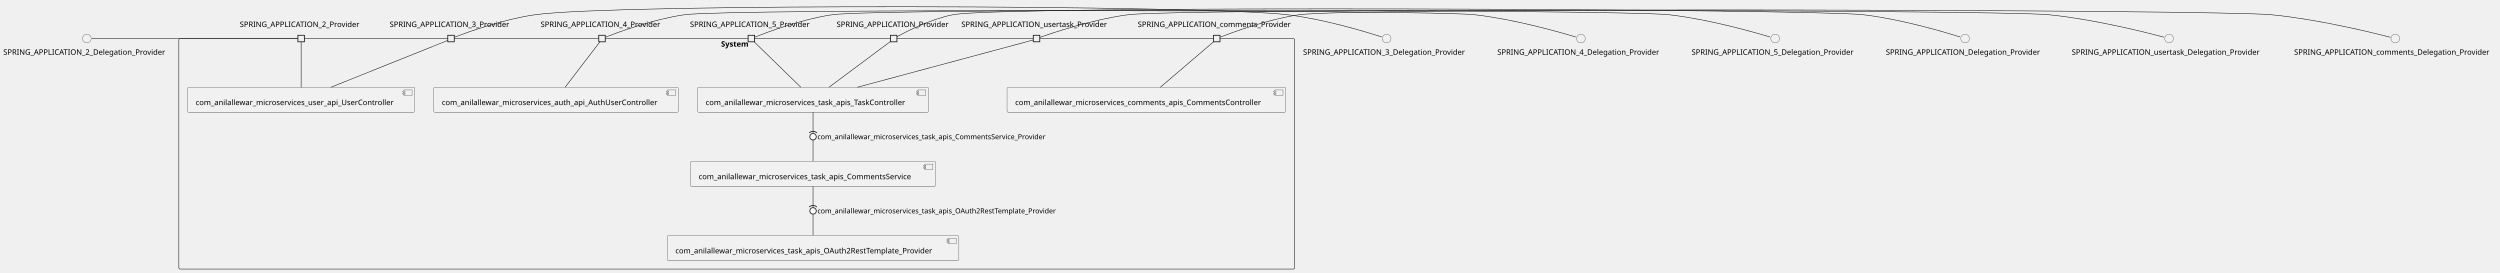
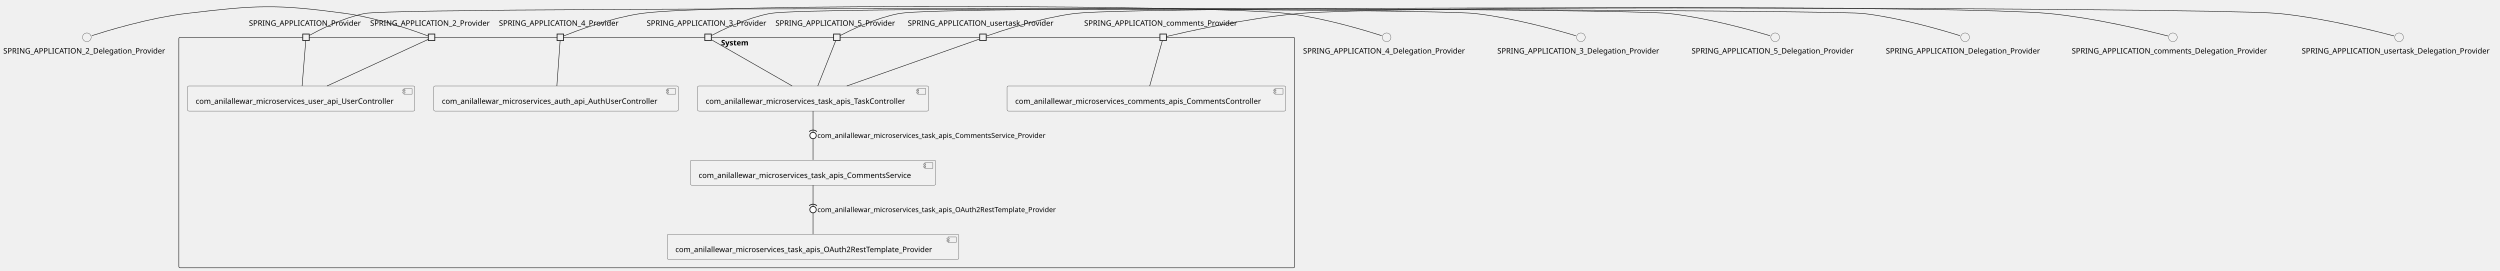
- <svg xmlns="http://www.w3.org/2000/svg" xmlns:xlink="http://www.w3.org/1999/xlink" contentStyleType="text/css" height="503px" preserveAspectRatio="none" style="width:4620px;height:503px;background:#FFFFFF;" version="1.1" viewBox="0 0 4620 503" width="4620px" zoomAndPan="magnify">
+ <svg xmlns="http://www.w3.org/2000/svg" xmlns:xlink="http://www.w3.org/1999/xlink" contentStyleType="text/css" height="500px" preserveAspectRatio="none" style="width:4620px;height:500px;background:#FFFFFF;" version="1.1" viewBox="0 0 4620 500" width="4620px" zoomAndPan="magnify">
  <defs />
  <g>
    <g id="cluster_System">
-       <rect fill="none" height="426" rx="2.5" ry="2.5" style="stroke:#181818;stroke-width:1.0;" width="2062" x="330.5" y="71.23" />
-       <text fill="#000000" font-family="sans-serif" font-size="14" font-weight="bold" lengthAdjust="spacing" textLength="58" x="1332.5" y="86.225">System</text>
+       <rect fill="none" height="426" rx="2.5" ry="2.5" style="stroke:#181818;stroke-width:1.0;" width="2062" x="330.5" y="68.92" />
+       <text fill="#000000" font-family="sans-serif" font-size="14" font-weight="bold" lengthAdjust="spacing" textLength="58" x="1332.5" y="83.915">System</text>
    </g>
    <g id="elem_com_anilallewar_microservices_auth_api_AuthUserController">
-       <a href="anilallewar-microservices-basics-spring-boot.repository#__sV5VrweEe-eK-WjZQOQfA" target="_top" title="anilallewar-microservices-basics-spring-boot.repository#__sV5VrweEe-eK-WjZQOQfA" xlink:actuate="onRequest" xlink:href="anilallewar-microservices-basics-spring-boot.repository#__sV5VrweEe-eK-WjZQOQfA" xlink:show="new" xlink:title="anilallewar-microservices-basics-spring-boot.repository#__sV5VrweEe-eK-WjZQOQfA" xlink:type="simple">
-         <rect fill="#F1F1F1" height="46.297" rx="2.5" ry="2.5" style="stroke:#181818;stroke-width:0.5;" width="452" x="801.5" y="161.23" />
-         <rect fill="#F1F1F1" height="10" style="stroke:#181818;stroke-width:0.5;" width="15" x="1233.5" y="166.23" />
-         <rect fill="#F1F1F1" height="2" style="stroke:#181818;stroke-width:0.5;" width="4" x="1231.5" y="168.23" />
-         <rect fill="#F1F1F1" height="2" style="stroke:#181818;stroke-width:0.5;" width="4" x="1231.5" y="172.23" />
-         <text fill="#000000" font-family="sans-serif" font-size="14" lengthAdjust="spacing" textLength="412" x="816.5" y="194.225">com_anilallewar_microservices_auth_api_AuthUserController</text>
+       <a href="anilallewar-microservices-basics-spring-boot.repository#_7tYXGrznEe-xudhoGVIuhQ" target="_top" title="anilallewar-microservices-basics-spring-boot.repository#_7tYXGrznEe-xudhoGVIuhQ" xlink:actuate="onRequest" xlink:href="anilallewar-microservices-basics-spring-boot.repository#_7tYXGrznEe-xudhoGVIuhQ" xlink:show="new" xlink:title="anilallewar-microservices-basics-spring-boot.repository#_7tYXGrznEe-xudhoGVIuhQ" xlink:type="simple">
+         <rect fill="#F1F1F1" height="46.297" rx="2.5" ry="2.5" style="stroke:#181818;stroke-width:0.5;" width="452" x="801.5" y="158.92" />
+         <rect fill="#F1F1F1" height="10" style="stroke:#181818;stroke-width:0.5;" width="15" x="1233.5" y="163.92" />
+         <rect fill="#F1F1F1" height="2" style="stroke:#181818;stroke-width:0.5;" width="4" x="1231.5" y="165.92" />
+         <rect fill="#F1F1F1" height="2" style="stroke:#181818;stroke-width:0.5;" width="4" x="1231.5" y="169.92" />
+         <text fill="#000000" font-family="sans-serif" font-size="14" lengthAdjust="spacing" textLength="412" x="816.5" y="191.915">com_anilallewar_microservices_auth_api_AuthUserController</text>
      </a>
    </g>
    <g id="elem_com_anilallewar_microservices_comments_apis_CommentsController">
-       <a href="anilallewar-microservices-basics-spring-boot.repository#__sV5VrweEe-eK-WjZQOQfA" target="_top" title="anilallewar-microservices-basics-spring-boot.repository#__sV5VrweEe-eK-WjZQOQfA" xlink:actuate="onRequest" xlink:href="anilallewar-microservices-basics-spring-boot.repository#__sV5VrweEe-eK-WjZQOQfA" xlink:show="new" xlink:title="anilallewar-microservices-basics-spring-boot.repository#__sV5VrweEe-eK-WjZQOQfA" xlink:type="simple">
-         <rect fill="#F1F1F1" height="46.297" rx="2.5" ry="2.5" style="stroke:#181818;stroke-width:0.5;" width="515" x="1861" y="161.23" />
-         <rect fill="#F1F1F1" height="10" style="stroke:#181818;stroke-width:0.5;" width="15" x="2356" y="166.23" />
-         <rect fill="#F1F1F1" height="2" style="stroke:#181818;stroke-width:0.5;" width="4" x="2354" y="168.23" />
-         <rect fill="#F1F1F1" height="2" style="stroke:#181818;stroke-width:0.5;" width="4" x="2354" y="172.23" />
-         <text fill="#000000" font-family="sans-serif" font-size="14" lengthAdjust="spacing" textLength="475" x="1876" y="194.225">com_anilallewar_microservices_comments_apis_CommentsController</text>
+       <a href="anilallewar-microservices-basics-spring-boot.repository#_7tYXGrznEe-xudhoGVIuhQ" target="_top" title="anilallewar-microservices-basics-spring-boot.repository#_7tYXGrznEe-xudhoGVIuhQ" xlink:actuate="onRequest" xlink:href="anilallewar-microservices-basics-spring-boot.repository#_7tYXGrznEe-xudhoGVIuhQ" xlink:show="new" xlink:title="anilallewar-microservices-basics-spring-boot.repository#_7tYXGrznEe-xudhoGVIuhQ" xlink:type="simple">
+         <rect fill="#F1F1F1" height="46.297" rx="2.5" ry="2.5" style="stroke:#181818;stroke-width:0.5;" width="515" x="1861" y="158.92" />
+         <rect fill="#F1F1F1" height="10" style="stroke:#181818;stroke-width:0.5;" width="15" x="2356" y="163.92" />
+         <rect fill="#F1F1F1" height="2" style="stroke:#181818;stroke-width:0.5;" width="4" x="2354" y="165.92" />
+         <rect fill="#F1F1F1" height="2" style="stroke:#181818;stroke-width:0.5;" width="4" x="2354" y="169.92" />
+         <text fill="#000000" font-family="sans-serif" font-size="14" lengthAdjust="spacing" textLength="475" x="1876" y="191.915">com_anilallewar_microservices_comments_apis_CommentsController</text>
      </a>
    </g>
    <g id="elem_com_anilallewar_microservices_task_apis_CommentsService">
-       <a href="anilallewar-microservices-basics-spring-boot.repository#__sV5VrweEe-eK-WjZQOQfA" target="_top" title="anilallewar-microservices-basics-spring-boot.repository#__sV5VrweEe-eK-WjZQOQfA" xlink:actuate="onRequest" xlink:href="anilallewar-microservices-basics-spring-boot.repository#__sV5VrweEe-eK-WjZQOQfA" xlink:show="new" xlink:title="anilallewar-microservices-basics-spring-boot.repository#__sV5VrweEe-eK-WjZQOQfA" xlink:type="simple">
-         <rect fill="#F1F1F1" height="46.297" rx="2.5" ry="2.5" style="stroke:#181818;stroke-width:0.5;" width="453" x="1276" y="298.23" />
-         <rect fill="#F1F1F1" height="10" style="stroke:#181818;stroke-width:0.5;" width="15" x="1709" y="303.23" />
-         <rect fill="#F1F1F1" height="2" style="stroke:#181818;stroke-width:0.5;" width="4" x="1707" y="305.23" />
-         <rect fill="#F1F1F1" height="2" style="stroke:#181818;stroke-width:0.5;" width="4" x="1707" y="309.23" />
-         <text fill="#000000" font-family="sans-serif" font-size="14" lengthAdjust="spacing" textLength="413" x="1291" y="331.225">com_anilallewar_microservices_task_apis_CommentsService</text>
+       <a href="anilallewar-microservices-basics-spring-boot.repository#_7tYXGrznEe-xudhoGVIuhQ" target="_top" title="anilallewar-microservices-basics-spring-boot.repository#_7tYXGrznEe-xudhoGVIuhQ" xlink:actuate="onRequest" xlink:href="anilallewar-microservices-basics-spring-boot.repository#_7tYXGrznEe-xudhoGVIuhQ" xlink:show="new" xlink:title="anilallewar-microservices-basics-spring-boot.repository#_7tYXGrznEe-xudhoGVIuhQ" xlink:type="simple">
+         <rect fill="#F1F1F1" height="46.297" rx="2.5" ry="2.5" style="stroke:#181818;stroke-width:0.5;" width="453" x="1276" y="295.92" />
+         <rect fill="#F1F1F1" height="10" style="stroke:#181818;stroke-width:0.5;" width="15" x="1709" y="300.92" />
+         <rect fill="#F1F1F1" height="2" style="stroke:#181818;stroke-width:0.5;" width="4" x="1707" y="302.92" />
+         <rect fill="#F1F1F1" height="2" style="stroke:#181818;stroke-width:0.5;" width="4" x="1707" y="306.92" />
+         <text fill="#000000" font-family="sans-serif" font-size="14" lengthAdjust="spacing" textLength="413" x="1291" y="328.915">com_anilallewar_microservices_task_apis_CommentsService</text>
      </a>
    </g>
    <g id="elem_com_anilallewar_microservices_task_apis_OAuth2RestTemplate_Provider">
-       <a href="anilallewar-microservices-basics-spring-boot.repository#__sV5VrweEe-eK-WjZQOQfA" target="_top" title="anilallewar-microservices-basics-spring-boot.repository#__sV5VrweEe-eK-WjZQOQfA" xlink:actuate="onRequest" xlink:href="anilallewar-microservices-basics-spring-boot.repository#__sV5VrweEe-eK-WjZQOQfA" xlink:show="new" xlink:title="anilallewar-microservices-basics-spring-boot.repository#__sV5VrweEe-eK-WjZQOQfA" xlink:type="simple">
-         <rect fill="#F1F1F1" height="46.297" rx="2.5" ry="2.5" style="stroke:#181818;stroke-width:0.5;" width="539" x="1233" y="435.23" />
-         <rect fill="#F1F1F1" height="10" style="stroke:#181818;stroke-width:0.5;" width="15" x="1752" y="440.23" />
-         <rect fill="#F1F1F1" height="2" style="stroke:#181818;stroke-width:0.5;" width="4" x="1750" y="442.23" />
-         <rect fill="#F1F1F1" height="2" style="stroke:#181818;stroke-width:0.5;" width="4" x="1750" y="446.23" />
-         <text fill="#000000" font-family="sans-serif" font-size="14" lengthAdjust="spacing" textLength="499" x="1248" y="468.225">com_anilallewar_microservices_task_apis_OAuth2RestTemplate_Provider</text>
+       <a href="anilallewar-microservices-basics-spring-boot.repository#_7tYXGrznEe-xudhoGVIuhQ" target="_top" title="anilallewar-microservices-basics-spring-boot.repository#_7tYXGrznEe-xudhoGVIuhQ" xlink:actuate="onRequest" xlink:href="anilallewar-microservices-basics-spring-boot.repository#_7tYXGrznEe-xudhoGVIuhQ" xlink:show="new" xlink:title="anilallewar-microservices-basics-spring-boot.repository#_7tYXGrznEe-xudhoGVIuhQ" xlink:type="simple">
+         <rect fill="#F1F1F1" height="46.297" rx="2.5" ry="2.5" style="stroke:#181818;stroke-width:0.5;" width="539" x="1233" y="432.92" />
+         <rect fill="#F1F1F1" height="10" style="stroke:#181818;stroke-width:0.5;" width="15" x="1752" y="437.92" />
+         <rect fill="#F1F1F1" height="2" style="stroke:#181818;stroke-width:0.5;" width="4" x="1750" y="439.92" />
+         <rect fill="#F1F1F1" height="2" style="stroke:#181818;stroke-width:0.5;" width="4" x="1750" y="443.92" />
+         <text fill="#000000" font-family="sans-serif" font-size="14" lengthAdjust="spacing" textLength="499" x="1248" y="465.915">com_anilallewar_microservices_task_apis_OAuth2RestTemplate_Provider</text>
      </a>
    </g>
    <g id="elem_com_anilallewar_microservices_task_apis_TaskController">
-       <a href="anilallewar-microservices-basics-spring-boot.repository#__sV5VrweEe-eK-WjZQOQfA" target="_top" title="anilallewar-microservices-basics-spring-boot.repository#__sV5VrweEe-eK-WjZQOQfA" xlink:actuate="onRequest" xlink:href="anilallewar-microservices-basics-spring-boot.repository#__sV5VrweEe-eK-WjZQOQfA" xlink:show="new" xlink:title="anilallewar-microservices-basics-spring-boot.repository#__sV5VrweEe-eK-WjZQOQfA" xlink:type="simple">
-         <rect fill="#F1F1F1" height="46.297" rx="2.5" ry="2.5" style="stroke:#181818;stroke-width:0.5;" width="427" x="1289" y="161.23" />
-         <rect fill="#F1F1F1" height="10" style="stroke:#181818;stroke-width:0.5;" width="15" x="1696" y="166.23" />
-         <rect fill="#F1F1F1" height="2" style="stroke:#181818;stroke-width:0.5;" width="4" x="1694" y="168.23" />
-         <rect fill="#F1F1F1" height="2" style="stroke:#181818;stroke-width:0.5;" width="4" x="1694" y="172.23" />
-         <text fill="#000000" font-family="sans-serif" font-size="14" lengthAdjust="spacing" textLength="387" x="1304" y="194.225">com_anilallewar_microservices_task_apis_TaskController</text>
+       <a href="anilallewar-microservices-basics-spring-boot.repository#_7tYXGrznEe-xudhoGVIuhQ" target="_top" title="anilallewar-microservices-basics-spring-boot.repository#_7tYXGrznEe-xudhoGVIuhQ" xlink:actuate="onRequest" xlink:href="anilallewar-microservices-basics-spring-boot.repository#_7tYXGrznEe-xudhoGVIuhQ" xlink:show="new" xlink:title="anilallewar-microservices-basics-spring-boot.repository#_7tYXGrznEe-xudhoGVIuhQ" xlink:type="simple">
+         <rect fill="#F1F1F1" height="46.297" rx="2.5" ry="2.5" style="stroke:#181818;stroke-width:0.5;" width="427" x="1289" y="158.92" />
+         <rect fill="#F1F1F1" height="10" style="stroke:#181818;stroke-width:0.5;" width="15" x="1696" y="163.92" />
+         <rect fill="#F1F1F1" height="2" style="stroke:#181818;stroke-width:0.5;" width="4" x="1694" y="165.92" />
+         <rect fill="#F1F1F1" height="2" style="stroke:#181818;stroke-width:0.5;" width="4" x="1694" y="169.92" />
+         <text fill="#000000" font-family="sans-serif" font-size="14" lengthAdjust="spacing" textLength="387" x="1304" y="191.915">com_anilallewar_microservices_task_apis_TaskController</text>
      </a>
    </g>
    <g id="elem_com_anilallewar_microservices_user_api_UserController">
-       <a href="anilallewar-microservices-basics-spring-boot.repository#__sV5VrweEe-eK-WjZQOQfA" target="_top" title="anilallewar-microservices-basics-spring-boot.repository#__sV5VrweEe-eK-WjZQOQfA" xlink:actuate="onRequest" xlink:href="anilallewar-microservices-basics-spring-boot.repository#__sV5VrweEe-eK-WjZQOQfA" xlink:show="new" xlink:title="anilallewar-microservices-basics-spring-boot.repository#__sV5VrweEe-eK-WjZQOQfA" xlink:type="simple">
-         <rect fill="#F1F1F1" height="46.297" rx="2.5" ry="2.5" style="stroke:#181818;stroke-width:0.5;" width="420" x="346.5" y="161.23" />
-         <rect fill="#F1F1F1" height="10" style="stroke:#181818;stroke-width:0.5;" width="15" x="746.5" y="166.23" />
-         <rect fill="#F1F1F1" height="2" style="stroke:#181818;stroke-width:0.5;" width="4" x="744.5" y="168.23" />
-         <rect fill="#F1F1F1" height="2" style="stroke:#181818;stroke-width:0.5;" width="4" x="744.5" y="172.23" />
-         <text fill="#000000" font-family="sans-serif" font-size="14" lengthAdjust="spacing" textLength="380" x="361.5" y="194.225">com_anilallewar_microservices_user_api_UserController</text>
+       <a href="anilallewar-microservices-basics-spring-boot.repository#_7tYXGrznEe-xudhoGVIuhQ" target="_top" title="anilallewar-microservices-basics-spring-boot.repository#_7tYXGrznEe-xudhoGVIuhQ" xlink:actuate="onRequest" xlink:href="anilallewar-microservices-basics-spring-boot.repository#_7tYXGrznEe-xudhoGVIuhQ" xlink:show="new" xlink:title="anilallewar-microservices-basics-spring-boot.repository#_7tYXGrznEe-xudhoGVIuhQ" xlink:type="simple">
+         <rect fill="#F1F1F1" height="46.297" rx="2.5" ry="2.5" style="stroke:#181818;stroke-width:0.5;" width="420" x="346.5" y="158.92" />
+         <rect fill="#F1F1F1" height="10" style="stroke:#181818;stroke-width:0.5;" width="15" x="746.5" y="163.92" />
+         <rect fill="#F1F1F1" height="2" style="stroke:#181818;stroke-width:0.5;" width="4" x="744.5" y="165.92" />
+         <rect fill="#F1F1F1" height="2" style="stroke:#181818;stroke-width:0.5;" width="4" x="744.5" y="169.92" />
+         <text fill="#000000" font-family="sans-serif" font-size="14" lengthAdjust="spacing" textLength="380" x="361.5" y="191.915">com_anilallewar_microservices_user_api_UserController</text>
      </a>
    </g>
-     <text fill="#000000" font-family="sans-serif" font-size="14" lengthAdjust="spacing" textLength="227" x="443" y="49.928">SPRING_APPLICATION_2_Provider</text>
-     <rect fill="#F1F1F1" height="12" style="stroke:#181818;stroke-width:1.5;" width="12" x="550.5" y="65.23" />
-     <text fill="#000000" font-family="sans-serif" font-size="14" lengthAdjust="spacing" textLength="227" x="720" y="49.928">SPRING_APPLICATION_3_Provider</text>
-     <rect fill="#F1F1F1" height="12" style="stroke:#181818;stroke-width:1.5;" width="12" x="827.5" y="65.23" />
-     <text fill="#000000" font-family="sans-serif" font-size="14" lengthAdjust="spacing" textLength="227" x="999" y="49.928">SPRING_APPLICATION_4_Provider</text>
-     <rect fill="#F1F1F1" height="12" style="stroke:#181818;stroke-width:1.5;" width="12" x="1106.5" y="65.23" />
-     <text fill="#000000" font-family="sans-serif" font-size="14" lengthAdjust="spacing" textLength="227" x="1275" y="49.928">SPRING_APPLICATION_5_Provider</text>
-     <rect fill="#F1F1F1" height="12" style="stroke:#181818;stroke-width:1.5;" width="12" x="1382.5" y="65.23" />
-     <text fill="#000000" font-family="sans-serif" font-size="14" lengthAdjust="spacing" textLength="211" x="1546" y="49.928">SPRING_APPLICATION_Provider</text>
-     <rect fill="#F1F1F1" height="12" style="stroke:#181818;stroke-width:1.5;" width="12" x="1645.5" y="65.23" />
-     <text fill="#000000" font-family="sans-serif" font-size="14" lengthAdjust="spacing" textLength="292" x="2102.5" y="49.928">SPRING_APPLICATION_comments_Provider</text>
-     <rect fill="#F1F1F1" height="12" style="stroke:#181818;stroke-width:1.5;" width="12" x="2242.5" y="65.23" />
-     <text fill="#000000" font-family="sans-serif" font-size="14" lengthAdjust="spacing" textLength="278" x="1776.5" y="49.928">SPRING_APPLICATION_usertask_Provider</text>
-     <rect fill="#F1F1F1" height="12" style="stroke:#181818;stroke-width:1.5;" width="12" x="1909.5" y="65.23" />
+     <text fill="#000000" font-family="sans-serif" font-size="14" lengthAdjust="spacing" textLength="227" x="684" y="47.618">SPRING_APPLICATION_2_Provider</text>
+     <rect fill="#F1F1F1" height="12" style="stroke:#181818;stroke-width:1.5;" width="12" x="791.5" y="62.92" />
+     <text fill="#000000" font-family="sans-serif" font-size="14" lengthAdjust="spacing" textLength="227" x="1195" y="47.618">SPRING_APPLICATION_3_Provider</text>
+     <rect fill="#F1F1F1" height="12" style="stroke:#181818;stroke-width:1.5;" width="12" x="1302.5" y="62.92" />
+     <text fill="#000000" font-family="sans-serif" font-size="14" lengthAdjust="spacing" textLength="227" x="922" y="47.618">SPRING_APPLICATION_4_Provider</text>
+     <rect fill="#F1F1F1" height="12" style="stroke:#181818;stroke-width:1.5;" width="12" x="1029.5" y="62.92" />
+     <text fill="#000000" font-family="sans-serif" font-size="14" lengthAdjust="spacing" textLength="227" x="1433" y="47.618">SPRING_APPLICATION_5_Provider</text>
+     <rect fill="#F1F1F1" height="12" style="stroke:#181818;stroke-width:1.5;" width="12" x="1540.5" y="62.92" />
+     <text fill="#000000" font-family="sans-serif" font-size="14" lengthAdjust="spacing" textLength="211" x="460" y="47.618">SPRING_APPLICATION_Provider</text>
+     <rect fill="#F1F1F1" height="12" style="stroke:#181818;stroke-width:1.5;" width="12" x="559.5" y="62.92" />
+     <text fill="#000000" font-family="sans-serif" font-size="14" lengthAdjust="spacing" textLength="292" x="2003.5" y="47.618">SPRING_APPLICATION_comments_Provider</text>
+     <rect fill="#F1F1F1" height="12" style="stroke:#181818;stroke-width:1.5;" width="12" x="2143.5" y="62.92" />
+     <text fill="#000000" font-family="sans-serif" font-size="14" lengthAdjust="spacing" textLength="278" x="1677.5" y="47.618">SPRING_APPLICATION_usertask_Provider</text>
+     <rect fill="#F1F1F1" height="12" style="stroke:#181818;stroke-width:1.5;" width="12" x="1810.5" y="62.92" />
    <g id="elem_SPRING_APPLICATION_2_Delegation_Provider">
-       <ellipse cx="160.5" cy="71.23" fill="#F1F1F1" rx="8" ry="8" style="stroke:#181818;stroke-width:0.5;" />
-       <text fill="#000000" font-family="sans-serif" font-size="14" lengthAdjust="spacing" textLength="309" x="6" y="101.225">SPRING_APPLICATION_2_Delegation_Provider</text>
+       <ellipse cx="160.5" cy="68.92" fill="#F1F1F1" rx="8" ry="8" style="stroke:#181818;stroke-width:0.5;" />
+       <text fill="#000000" font-family="sans-serif" font-size="14" lengthAdjust="spacing" textLength="309" x="6" y="98.915">SPRING_APPLICATION_2_Delegation_Provider</text>
    </g>
    <g id="elem_SPRING_APPLICATION_3_Delegation_Provider">
-       <ellipse cx="2562.5" cy="71.23" fill="#F1F1F1" rx="8" ry="8" style="stroke:#181818;stroke-width:0.5;" />
-       <text fill="#000000" font-family="sans-serif" font-size="14" lengthAdjust="spacing" textLength="309" x="2408" y="101.225">SPRING_APPLICATION_3_Delegation_Provider</text>
+       <ellipse cx="2921.5" cy="68.92" fill="#F1F1F1" rx="8" ry="8" style="stroke:#181818;stroke-width:0.5;" />
+       <text fill="#000000" font-family="sans-serif" font-size="14" lengthAdjust="spacing" textLength="309" x="2767" y="98.915">SPRING_APPLICATION_3_Delegation_Provider</text>
    </g>
    <g id="elem_SPRING_APPLICATION_4_Delegation_Provider">
-       <ellipse cx="2921.5" cy="71.23" fill="#F1F1F1" rx="8" ry="8" style="stroke:#181818;stroke-width:0.5;" />
-       <text fill="#000000" font-family="sans-serif" font-size="14" lengthAdjust="spacing" textLength="309" x="2767" y="101.225">SPRING_APPLICATION_4_Delegation_Provider</text>
+       <ellipse cx="2562.5" cy="68.92" fill="#F1F1F1" rx="8" ry="8" style="stroke:#181818;stroke-width:0.5;" />
+       <text fill="#000000" font-family="sans-serif" font-size="14" lengthAdjust="spacing" textLength="309" x="2408" y="98.915">SPRING_APPLICATION_4_Delegation_Provider</text>
    </g>
    <g id="elem_SPRING_APPLICATION_5_Delegation_Provider">
-       <ellipse cx="3280.5" cy="71.23" fill="#F1F1F1" rx="8" ry="8" style="stroke:#181818;stroke-width:0.5;" />
-       <text fill="#000000" font-family="sans-serif" font-size="14" lengthAdjust="spacing" textLength="309" x="3126" y="101.225">SPRING_APPLICATION_5_Delegation_Provider</text>
+       <ellipse cx="3280.5" cy="68.92" fill="#F1F1F1" rx="8" ry="8" style="stroke:#181818;stroke-width:0.5;" />
+       <text fill="#000000" font-family="sans-serif" font-size="14" lengthAdjust="spacing" textLength="309" x="3126" y="98.915">SPRING_APPLICATION_5_Delegation_Provider</text>
    </g>
    <g id="elem_SPRING_APPLICATION_Delegation_Provider">
-       <ellipse cx="3631.5" cy="71.23" fill="#F1F1F1" rx="8" ry="8" style="stroke:#181818;stroke-width:0.5;" />
-       <text fill="#000000" font-family="sans-serif" font-size="14" lengthAdjust="spacing" textLength="293" x="3485" y="101.225">SPRING_APPLICATION_Delegation_Provider</text>
+       <ellipse cx="3631.5" cy="68.92" fill="#F1F1F1" rx="8" ry="8" style="stroke:#181818;stroke-width:0.5;" />
+       <text fill="#000000" font-family="sans-serif" font-size="14" lengthAdjust="spacing" textLength="293" x="3485" y="98.915">SPRING_APPLICATION_Delegation_Provider</text>
    </g>
    <g id="elem_SPRING_APPLICATION_comments_Delegation_Provider">
-       <ellipse cx="4426.5" cy="71.23" fill="#F1F1F1" rx="8" ry="8" style="stroke:#181818;stroke-width:0.5;" />
-       <text fill="#000000" font-family="sans-serif" font-size="14" lengthAdjust="spacing" textLength="374" x="4239.5" y="101.225">SPRING_APPLICATION_comments_Delegation_Provider</text>
+       <ellipse cx="4015.5" cy="68.92" fill="#F1F1F1" rx="8" ry="8" style="stroke:#181818;stroke-width:0.5;" />
+       <text fill="#000000" font-family="sans-serif" font-size="14" lengthAdjust="spacing" textLength="374" x="3828.5" y="98.915">SPRING_APPLICATION_comments_Delegation_Provider</text>
    </g>
    <g id="elem_SPRING_APPLICATION_usertask_Delegation_Provider">
-       <ellipse cx="4008.5" cy="71.23" fill="#F1F1F1" rx="8" ry="8" style="stroke:#181818;stroke-width:0.5;" />
-       <text fill="#000000" font-family="sans-serif" font-size="14" lengthAdjust="spacing" textLength="360" x="3828.5" y="101.225">SPRING_APPLICATION_usertask_Delegation_Provider</text>
+       <ellipse cx="4433.5" cy="68.92" fill="#F1F1F1" rx="8" ry="8" style="stroke:#181818;stroke-width:0.5;" />
+       <text fill="#000000" font-family="sans-serif" font-size="14" lengthAdjust="spacing" textLength="360" x="4253.5" y="98.915">SPRING_APPLICATION_usertask_Delegation_Provider</text>
    </g>
    <g id="link_SPRING_APPLICATION_2_Delegation_Provider_SPRING_APPLICATION_2_Provider">
-       <path d="M169.73,71.23 C222.11,71.23 508.14,71.23 550.31,71.23 " fill="none" id="SPRING_APPLICATION_2_Delegation_Provider-SPRING_APPLICATION_2_Provider" style="stroke:#181818;stroke-width:1.0;" />
+       <path d="M169.53,65.95 C195.97,57.43 275.68,33 344,24.92 C474.2,9.53 509.09,7.22 639,24.92 C699.84,33.21 770.28,58.61 791.29,66.53 " fill="none" id="SPRING_APPLICATION_2_Delegation_Provider-SPRING_APPLICATION_2_Provider" style="stroke:#181818;stroke-width:1.0;" />
    </g>
    <g id="link_SPRING_APPLICATION_2_Provider_com_anilallewar_microservices_user_api_UserController">
-       <path d="M556.5,77.29 C556.5,91.88 556.5,134.69 556.5,161.21 " fill="none" id="SPRING_APPLICATION_2_Provider-com_anilallewar_microservices_user_api_UserController" style="stroke:#181818;stroke-width:1.0;" />
+       <path d="M791.3,72.78 C765.51,84.65 665.26,130.83 604.4,158.86 " fill="none" id="SPRING_APPLICATION_2_Provider-com_anilallewar_microservices_user_api_UserController" style="stroke:#181818;stroke-width:1.0;" />
    </g>
    <g id="link_SPRING_APPLICATION_3_Delegation_Provider_SPRING_APPLICATION_3_Provider">
-       <path d="M2553.47,68.26 C2527.03,59.74 2447.32,35.31 2379,27.23 C2225.62,9.1 1141.98,6 989,27.23 C929.25,35.52 860.18,60.92 839.59,68.84 " fill="none" id="SPRING_APPLICATION_3_Delegation_Provider-SPRING_APPLICATION_3_Provider" style="stroke:#181818;stroke-width:1.0;" />
+       <path d="M2912.22,66.07 C2884.27,57.66 2798.32,33.03 2725,24.92 C2653.1,16.97 1494.12,11.73 1423,24.92 C1379.66,32.96 1331.55,56.77 1314.72,65.58 " fill="none" id="SPRING_APPLICATION_3_Delegation_Provider-SPRING_APPLICATION_3_Provider" style="stroke:#181818;stroke-width:1.0;" />
    </g>
-     <g id="link_SPRING_APPLICATION_3_Provider_com_anilallewar_microservices_user_api_UserController">
-       <path d="M827.46,74.65 C799.65,85.8 682.32,132.81 611.49,161.2 " fill="none" id="SPRING_APPLICATION_3_Provider-com_anilallewar_microservices_user_api_UserController" style="stroke:#181818;stroke-width:1.0;" />
+     <g id="link_SPRING_APPLICATION_3_Provider_com_anilallewar_microservices_task_apis_TaskController">
+       <path d="M1314.52,73.36 C1336.78,86.1 1415.62,131.21 1463.85,158.8 " fill="none" id="SPRING_APPLICATION_3_Provider-com_anilallewar_microservices_task_apis_TaskController" style="stroke:#181818;stroke-width:1.0;" />
    </g>
    <g id="link_SPRING_APPLICATION_4_Delegation_Provider_SPRING_APPLICATION_4_Provider">
-       <path d="M2912.22,68.38 C2884.27,59.97 2798.32,35.34 2725,27.23 C2644.38,18.31 1345.31,15.88 1265,27.23 C1206.61,35.48 1139.28,60.69 1118.75,68.73 " fill="none" id="SPRING_APPLICATION_4_Delegation_Provider-SPRING_APPLICATION_4_Provider" style="stroke:#181818;stroke-width:1.0;" />
+       <path d="M2553.47,65.95 C2527.03,57.43 2447.32,33 2379,24.92 C2247.25,9.35 1316.31,6 1185,24.92 C1127.69,33.18 1061.73,58.38 1041.62,66.42 " fill="none" id="SPRING_APPLICATION_4_Delegation_Provider-SPRING_APPLICATION_4_Provider" style="stroke:#181818;stroke-width:1.0;" />
    </g>
    <g id="link_SPRING_APPLICATION_4_Provider_com_anilallewar_microservices_auth_api_AuthUserController">
-       <path d="M1108.63,77.29 C1097.45,91.88 1064.67,134.69 1044.36,161.21 " fill="none" id="SPRING_APPLICATION_4_Provider-com_anilallewar_microservices_auth_api_AuthUserController" style="stroke:#181818;stroke-width:1.0;" />
+       <path d="M1035.14,74.98 C1034.08,89.57 1031,132.38 1029.09,158.9 " fill="none" id="SPRING_APPLICATION_4_Provider-com_anilallewar_microservices_auth_api_AuthUserController" style="stroke:#181818;stroke-width:1.0;" />
    </g>
    <g id="link_SPRING_APPLICATION_5_Delegation_Provider_SPRING_APPLICATION_5_Provider">
-       <path d="M3271.22,68.38 C3243.27,59.97 3157.32,35.34 3084,27.23 C2998.63,17.79 1623.01,14.98 1538,27.23 C1480.69,35.49 1414.73,60.69 1394.62,68.73 " fill="none" id="SPRING_APPLICATION_5_Delegation_Provider-SPRING_APPLICATION_5_Provider" style="stroke:#181818;stroke-width:1.0;" />
+       <path d="M3271.22,66.07 C3243.27,57.66 3157.32,33.03 3084,24.92 C3005.48,16.24 1739.7,10.62 1662,24.92 C1618.1,33 1569.29,57 1552.53,65.71 " fill="none" id="SPRING_APPLICATION_5_Delegation_Provider-SPRING_APPLICATION_5_Provider" style="stroke:#181818;stroke-width:1.0;" />
    </g>
    <g id="link_SPRING_APPLICATION_5_Provider_com_anilallewar_microservices_task_apis_TaskController">
-       <path d="M1393.69,77.29 C1408.68,91.88 1452.64,134.69 1479.88,161.21 " fill="none" id="SPRING_APPLICATION_5_Provider-com_anilallewar_microservices_task_apis_TaskController" style="stroke:#181818;stroke-width:1.0;" />
+       <path d="M1544.5,74.98 C1538.71,89.57 1521.74,132.38 1511.23,158.9 " fill="none" id="SPRING_APPLICATION_5_Provider-com_anilallewar_microservices_task_apis_TaskController" style="stroke:#181818;stroke-width:1.0;" />
    </g>
    <g id="link_SPRING_APPLICATION_Delegation_Provider_SPRING_APPLICATION_Provider">
-       <path d="M3622.22,68.26 C3595.04,59.74 3513.11,35.3 3443,27.23 C3350.17,16.54 1852.74,9.49 1761,27.23 C1719.56,35.24 1673.91,58.85 1657.66,67.77 " fill="none" id="SPRING_APPLICATION_Delegation_Provider-SPRING_APPLICATION_Provider" style="stroke:#181818;stroke-width:1.0;" />
+       <path d="M3622.22,65.95 C3595.04,57.43 3513.11,32.99 3443,24.92 C3366.59,16.12 749.49,10.19 674,24.92 C632.9,32.94 587.69,56.54 571.6,65.46 " fill="none" id="SPRING_APPLICATION_Delegation_Provider-SPRING_APPLICATION_Provider" style="stroke:#181818;stroke-width:1.0;" />
    </g>
-     <g id="link_SPRING_APPLICATION_Provider_com_anilallewar_microservices_task_apis_TaskController">
-       <path d="M1645.47,76.72 C1626.69,90.71 1568.3,134.21 1532.21,161.09 " fill="none" id="SPRING_APPLICATION_Provider-com_anilallewar_microservices_task_apis_TaskController" style="stroke:#181818;stroke-width:1.0;" />
+     <g id="link_SPRING_APPLICATION_Provider_com_anilallewar_microservices_user_api_UserController">
+       <path d="M565.09,74.98 C563.91,89.57 560.44,132.38 558.29,158.9 " fill="none" id="SPRING_APPLICATION_Provider-com_anilallewar_microservices_user_api_UserController" style="stroke:#181818;stroke-width:1.0;" />
    </g>
    <g id="link_SPRING_APPLICATION_comments_Delegation_Provider_SPRING_APPLICATION_comments_Provider">
-       <path d="M4417.41,68.84 C4386.69,60.91 4283.83,35.48 4197,27.23 C4097.67,17.79 2499.8,13.26 2401,27.23 C2342.61,35.48 2275.28,60.69 2254.75,68.73 " fill="none" id="SPRING_APPLICATION_comments_Delegation_Provider-SPRING_APPLICATION_comments_Provider" style="stroke:#181818;stroke-width:1.0;" />
+       <path d="M4006.41,66.53 C3975.69,58.6 3872.83,33.17 3786,24.92 C3632.8,10.37 2554.31,11.61 2401,24.92 C2302.08,33.51 2183.72,60.75 2155.67,67.43 " fill="none" id="SPRING_APPLICATION_comments_Delegation_Provider-SPRING_APPLICATION_comments_Provider" style="stroke:#181818;stroke-width:1.0;" />
    </g>
    <g id="link_SPRING_APPLICATION_comments_Provider_com_anilallewar_microservices_comments_apis_CommentsController">
-       <path d="M2242.58,77.29 C2225.49,91.88 2175.35,134.69 2144.29,161.21 " fill="none" id="SPRING_APPLICATION_comments_Provider-com_anilallewar_microservices_comments_apis_CommentsController" style="stroke:#181818;stroke-width:1.0;" />
+       <path d="M2148.09,74.98 C2144.01,89.57 2132.06,132.38 2124.65,158.9 " fill="none" id="SPRING_APPLICATION_comments_Provider-com_anilallewar_microservices_comments_apis_CommentsController" style="stroke:#181818;stroke-width:1.0;" />
    </g>
    <g id="link_SPRING_APPLICATION_usertask_Delegation_Provider_SPRING_APPLICATION_usertask_Provider">
-       <path d="M3999.27,68.73 C3969,60.67 3869.86,35.44 3786,27.23 C3691.95,18.02 2178.74,15.26 2085,27.23 C2019.56,35.59 1943.27,61.39 1921.55,69.06 " fill="none" id="SPRING_APPLICATION_usertask_Delegation_Provider-SPRING_APPLICATION_usertask_Provider" style="stroke:#181818;stroke-width:1.0;" />
+       <path d="M4424.27,66.42 C4394,58.36 4294.86,33.13 4211,24.92 C4087.98,12.87 2108.62,9.26 1986,24.92 C1920.56,33.28 1844.27,59.08 1822.55,66.75 " fill="none" id="SPRING_APPLICATION_usertask_Delegation_Provider-SPRING_APPLICATION_usertask_Provider" style="stroke:#181818;stroke-width:1.0;" />
    </g>
    <g id="link_SPRING_APPLICATION_usertask_Provider_com_anilallewar_microservices_task_apis_TaskController">
-       <path d="M1909.34,73.89 C1873.82,83.43 1692.93,132.05 1584.67,161.15 " fill="none" id="SPRING_APPLICATION_usertask_Provider-com_anilallewar_microservices_task_apis_TaskController" style="stroke:#181818;stroke-width:1.0;" />
+       <path d="M1810.23,72.14 C1779.8,82.89 1645.76,130.28 1564.96,158.84 " fill="none" id="SPRING_APPLICATION_usertask_Provider-com_anilallewar_microservices_task_apis_TaskController" style="stroke:#181818;stroke-width:1.0;" />
    </g>
    <g id="link_com_anilallewar_microservices_task_apis_TaskController_com_anilallewar_microservices_task_apis_CommentsService">
-       <path d="M1502.5,207.52 C1502.5,232.54 1502.5,272.88 1502.5,297.9 " fill="none" id="com_anilallewar_microservices_task_apis_TaskController-com_anilallewar_microservices_task_apis_CommentsService" style="stroke:#181818;stroke-width:1.0;" />
-       <text fill="#000000" font-family="sans-serif" font-size="13" lengthAdjust="spacing" textLength="447" x="1510.5" y="257.297">com_anilallewar_microservices_task_apis_CommentsService_Provider</text>
-       <path d="M1509.571,245.639 A10,10 0 0 0 1495.429 245.639" fill="none" style="stroke:#181818;stroke-width:1.5;" />
-       <ellipse cx="1502.5" cy="252.71" fill="#FFFFFF" rx="6" ry="6" style="stroke:#181818;stroke-width:1.5;" />
+       <path d="M1502.5,205.21 C1502.5,230.23 1502.5,270.57 1502.5,295.59 " fill="none" id="com_anilallewar_microservices_task_apis_TaskController-com_anilallewar_microservices_task_apis_CommentsService" style="stroke:#181818;stroke-width:1.0;" />
+       <text fill="#000000" font-family="sans-serif" font-size="13" lengthAdjust="spacing" textLength="447" x="1510.5" y="254.987">com_anilallewar_microservices_task_apis_CommentsService_Provider</text>
+       <path d="M1509.571,243.329 A10,10 0 0 0 1495.429 243.329" fill="none" style="stroke:#181818;stroke-width:1.5;" />
+       <ellipse cx="1502.5" cy="250.4" fill="#FFFFFF" rx="6" ry="6" style="stroke:#181818;stroke-width:1.5;" />
    </g>
    <g id="link_com_anilallewar_microservices_task_apis_CommentsService_com_anilallewar_microservices_task_apis_OAuth2RestTemplate_Provider">
-       <path d="M1502.5,344.52 C1502.5,369.54 1502.5,409.88 1502.5,434.9 " fill="none" id="com_anilallewar_microservices_task_apis_CommentsService-com_anilallewar_microservices_task_apis_OAuth2RestTemplate_Provider" style="stroke:#181818;stroke-width:1.0;" />
-       <text fill="#000000" font-family="sans-serif" font-size="13" lengthAdjust="spacing" textLength="465" x="1510.5" y="394.297">com_anilallewar_microservices_task_apis_OAuth2RestTemplate_Provider</text>
-       <path d="M1509.571,382.639 A10,10 0 0 0 1495.429 382.639" fill="none" style="stroke:#181818;stroke-width:1.5;" />
-       <ellipse cx="1502.5" cy="389.71" fill="#FFFFFF" rx="6" ry="6" style="stroke:#181818;stroke-width:1.5;" />
+       <path d="M1502.5,342.21 C1502.5,367.23 1502.5,407.57 1502.5,432.59 " fill="none" id="com_anilallewar_microservices_task_apis_CommentsService-com_anilallewar_microservices_task_apis_OAuth2RestTemplate_Provider" style="stroke:#181818;stroke-width:1.0;" />
+       <text fill="#000000" font-family="sans-serif" font-size="13" lengthAdjust="spacing" textLength="465" x="1510.5" y="391.987">com_anilallewar_microservices_task_apis_OAuth2RestTemplate_Provider</text>
+       <path d="M1509.571,380.329 A10,10 0 0 0 1495.429 380.329" fill="none" style="stroke:#181818;stroke-width:1.5;" />
+       <ellipse cx="1502.5" cy="387.4" fill="#FFFFFF" rx="6" ry="6" style="stroke:#181818;stroke-width:1.5;" />
    </g>
  </g>
</svg>
